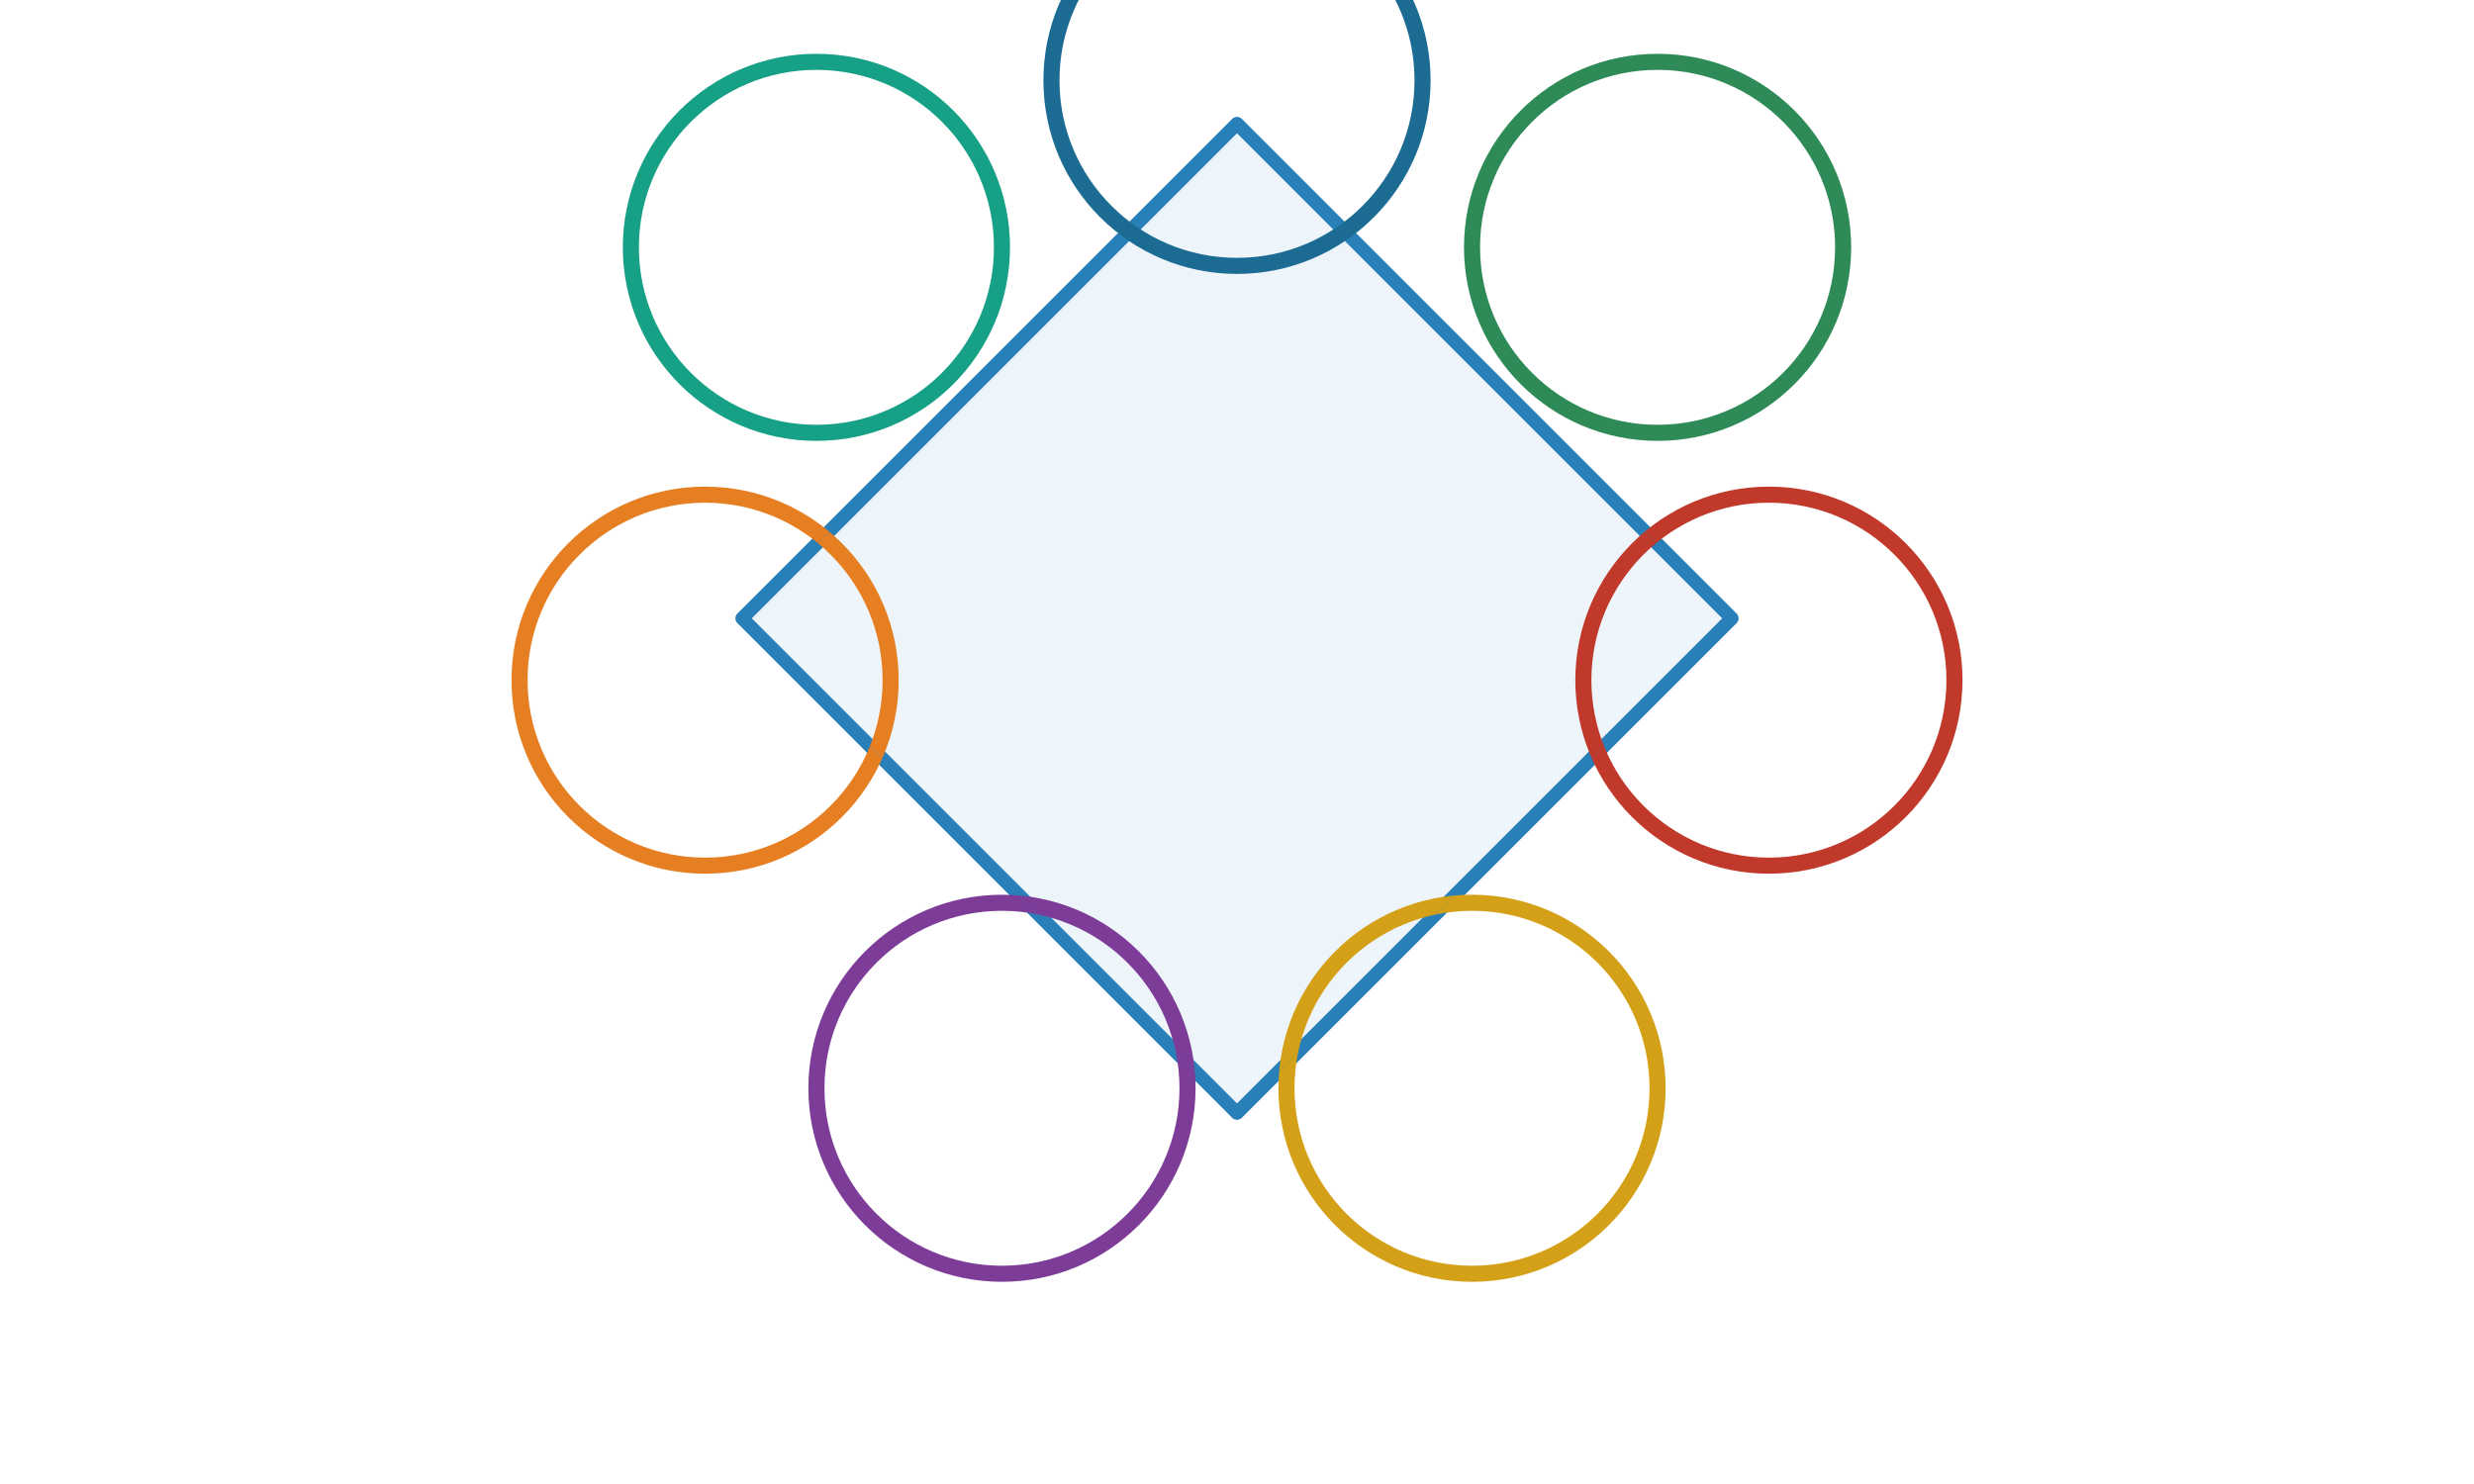
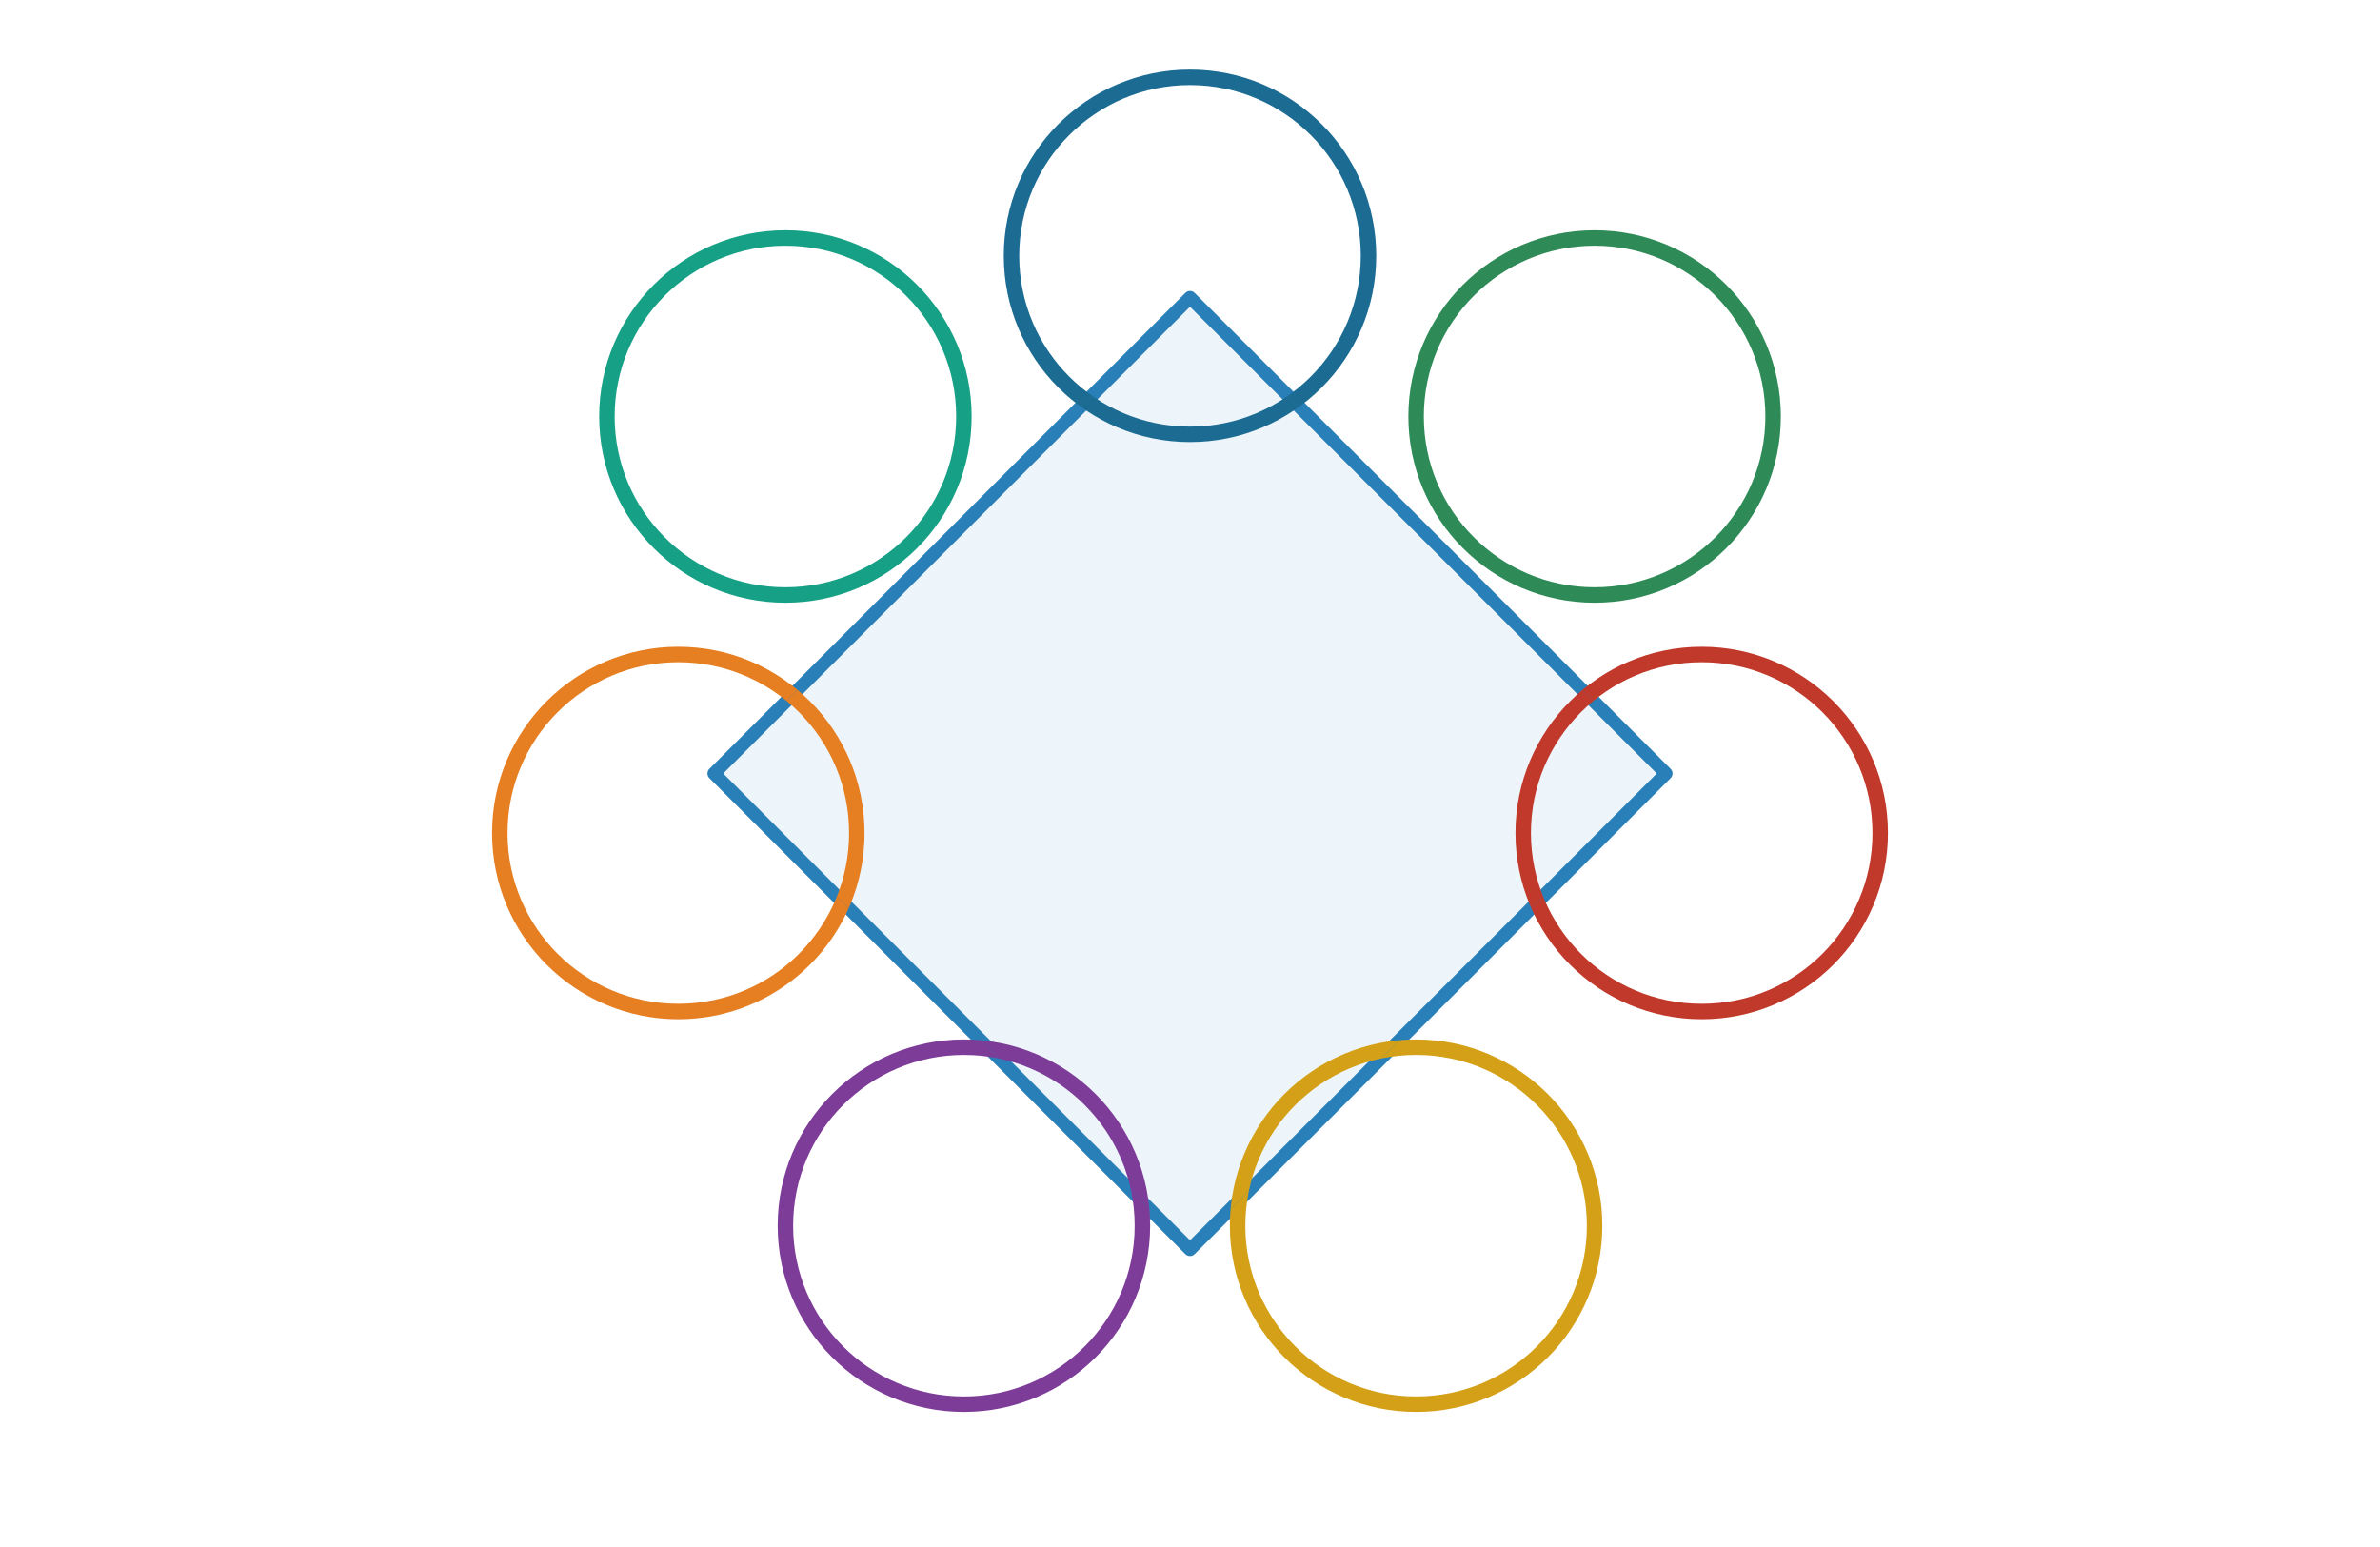
- <svg xmlns="http://www.w3.org/2000/svg" width="400" height="240" viewBox="0 0 400 240">
+ <svg xmlns="http://www.w3.org/2000/svg" width="400" height="260" viewBox="0 0 400 260">
  <defs>
    <style>
.ring { fill: none; stroke-width: 2.6; stroke-linecap: round; }
.dm { fill: none; stroke-width: 2.2; stroke-linejoin: round; stroke: #2980B9; }
.dm-bg { opacity: 0.08; fill: #2980B9; }
.c1 { stroke: #1B6B93; } .c2 { stroke: #2E8B57; } .c3 { stroke: #C0392B; }
.c4 { stroke: #D4A017; } .c5 { stroke: #7D3C98; } .c6 { stroke: #E67E22; }
.c7 { stroke: #16A085; }
</style>
    <clipPath id="d7-in">
-       <polygon points="200,20 280,100 200,180 120,100" />
+       <polygon points="200,50 280,130 200,210 120,130" />
    </clipPath>
    <clipPath id="d7-out">
-       <path d="M0,0H400V240H0Z M200,20L120,100 200,180 280,100Z" clip-rule="evenodd" />
+       <path d="M0,0H400V260H0Z M200,50L120,130 200,210 280,130Z" clip-rule="evenodd" />
    </clipPath>
  </defs>
-   <polygon class="dm-bg" points="200,20 280,100 200,180 120,100" />
-   <polygon class="dm" points="200,20 280,100 200,180 120,100" />
+   <polygon class="dm-bg" points="200,50 280,130 200,210 120,130" />
+   <polygon class="dm" points="200,50 280,130 200,210 120,130" />
  <g clip-path="url(#d7-out)">
-     <circle class="ring c1" cx="200" cy="13" r="30" />
-     <circle class="ring c2" cx="268" cy="40" r="30" />
-     <circle class="ring c3" cx="286" cy="110" r="30" />
-     <circle class="ring c4" cx="238" cy="176" r="30" />
-     <circle class="ring c5" cx="162" cy="176" r="30" />
-     <circle class="ring c6" cx="114" cy="110" r="30" />
-     <circle class="ring c7" cx="132" cy="40" r="30" />
+     <circle class="ring c1" cx="200" cy="43" r="30" />
+     <circle class="ring c2" cx="268" cy="70" r="30" />
+     <circle class="ring c3" cx="286" cy="140" r="30" />
+     <circle class="ring c4" cx="238" cy="206" r="30" />
+     <circle class="ring c5" cx="162" cy="206" r="30" />
+     <circle class="ring c6" cx="114" cy="140" r="30" />
+     <circle class="ring c7" cx="132" cy="70" r="30" />
  </g>
  <g clip-path="url(#d7-in)">
-     <circle class="ring c1" cx="200" cy="13" r="30" />
-     <circle class="ring c2" cx="268" cy="40" r="30" />
-     <circle class="ring c3" cx="286" cy="110" r="30" />
-     <circle class="ring c4" cx="238" cy="176" r="30" />
-     <circle class="ring c5" cx="162" cy="176" r="30" />
-     <circle class="ring c6" cx="114" cy="110" r="30" />
-     <circle class="ring c7" cx="132" cy="40" r="30" />
+     <circle class="ring c1" cx="200" cy="43" r="30" />
+     <circle class="ring c2" cx="268" cy="70" r="30" />
+     <circle class="ring c3" cx="286" cy="140" r="30" />
+     <circle class="ring c4" cx="238" cy="206" r="30" />
+     <circle class="ring c5" cx="162" cy="206" r="30" />
+     <circle class="ring c6" cx="114" cy="140" r="30" />
+     <circle class="ring c7" cx="132" cy="70" r="30" />
  </g>
</svg>
